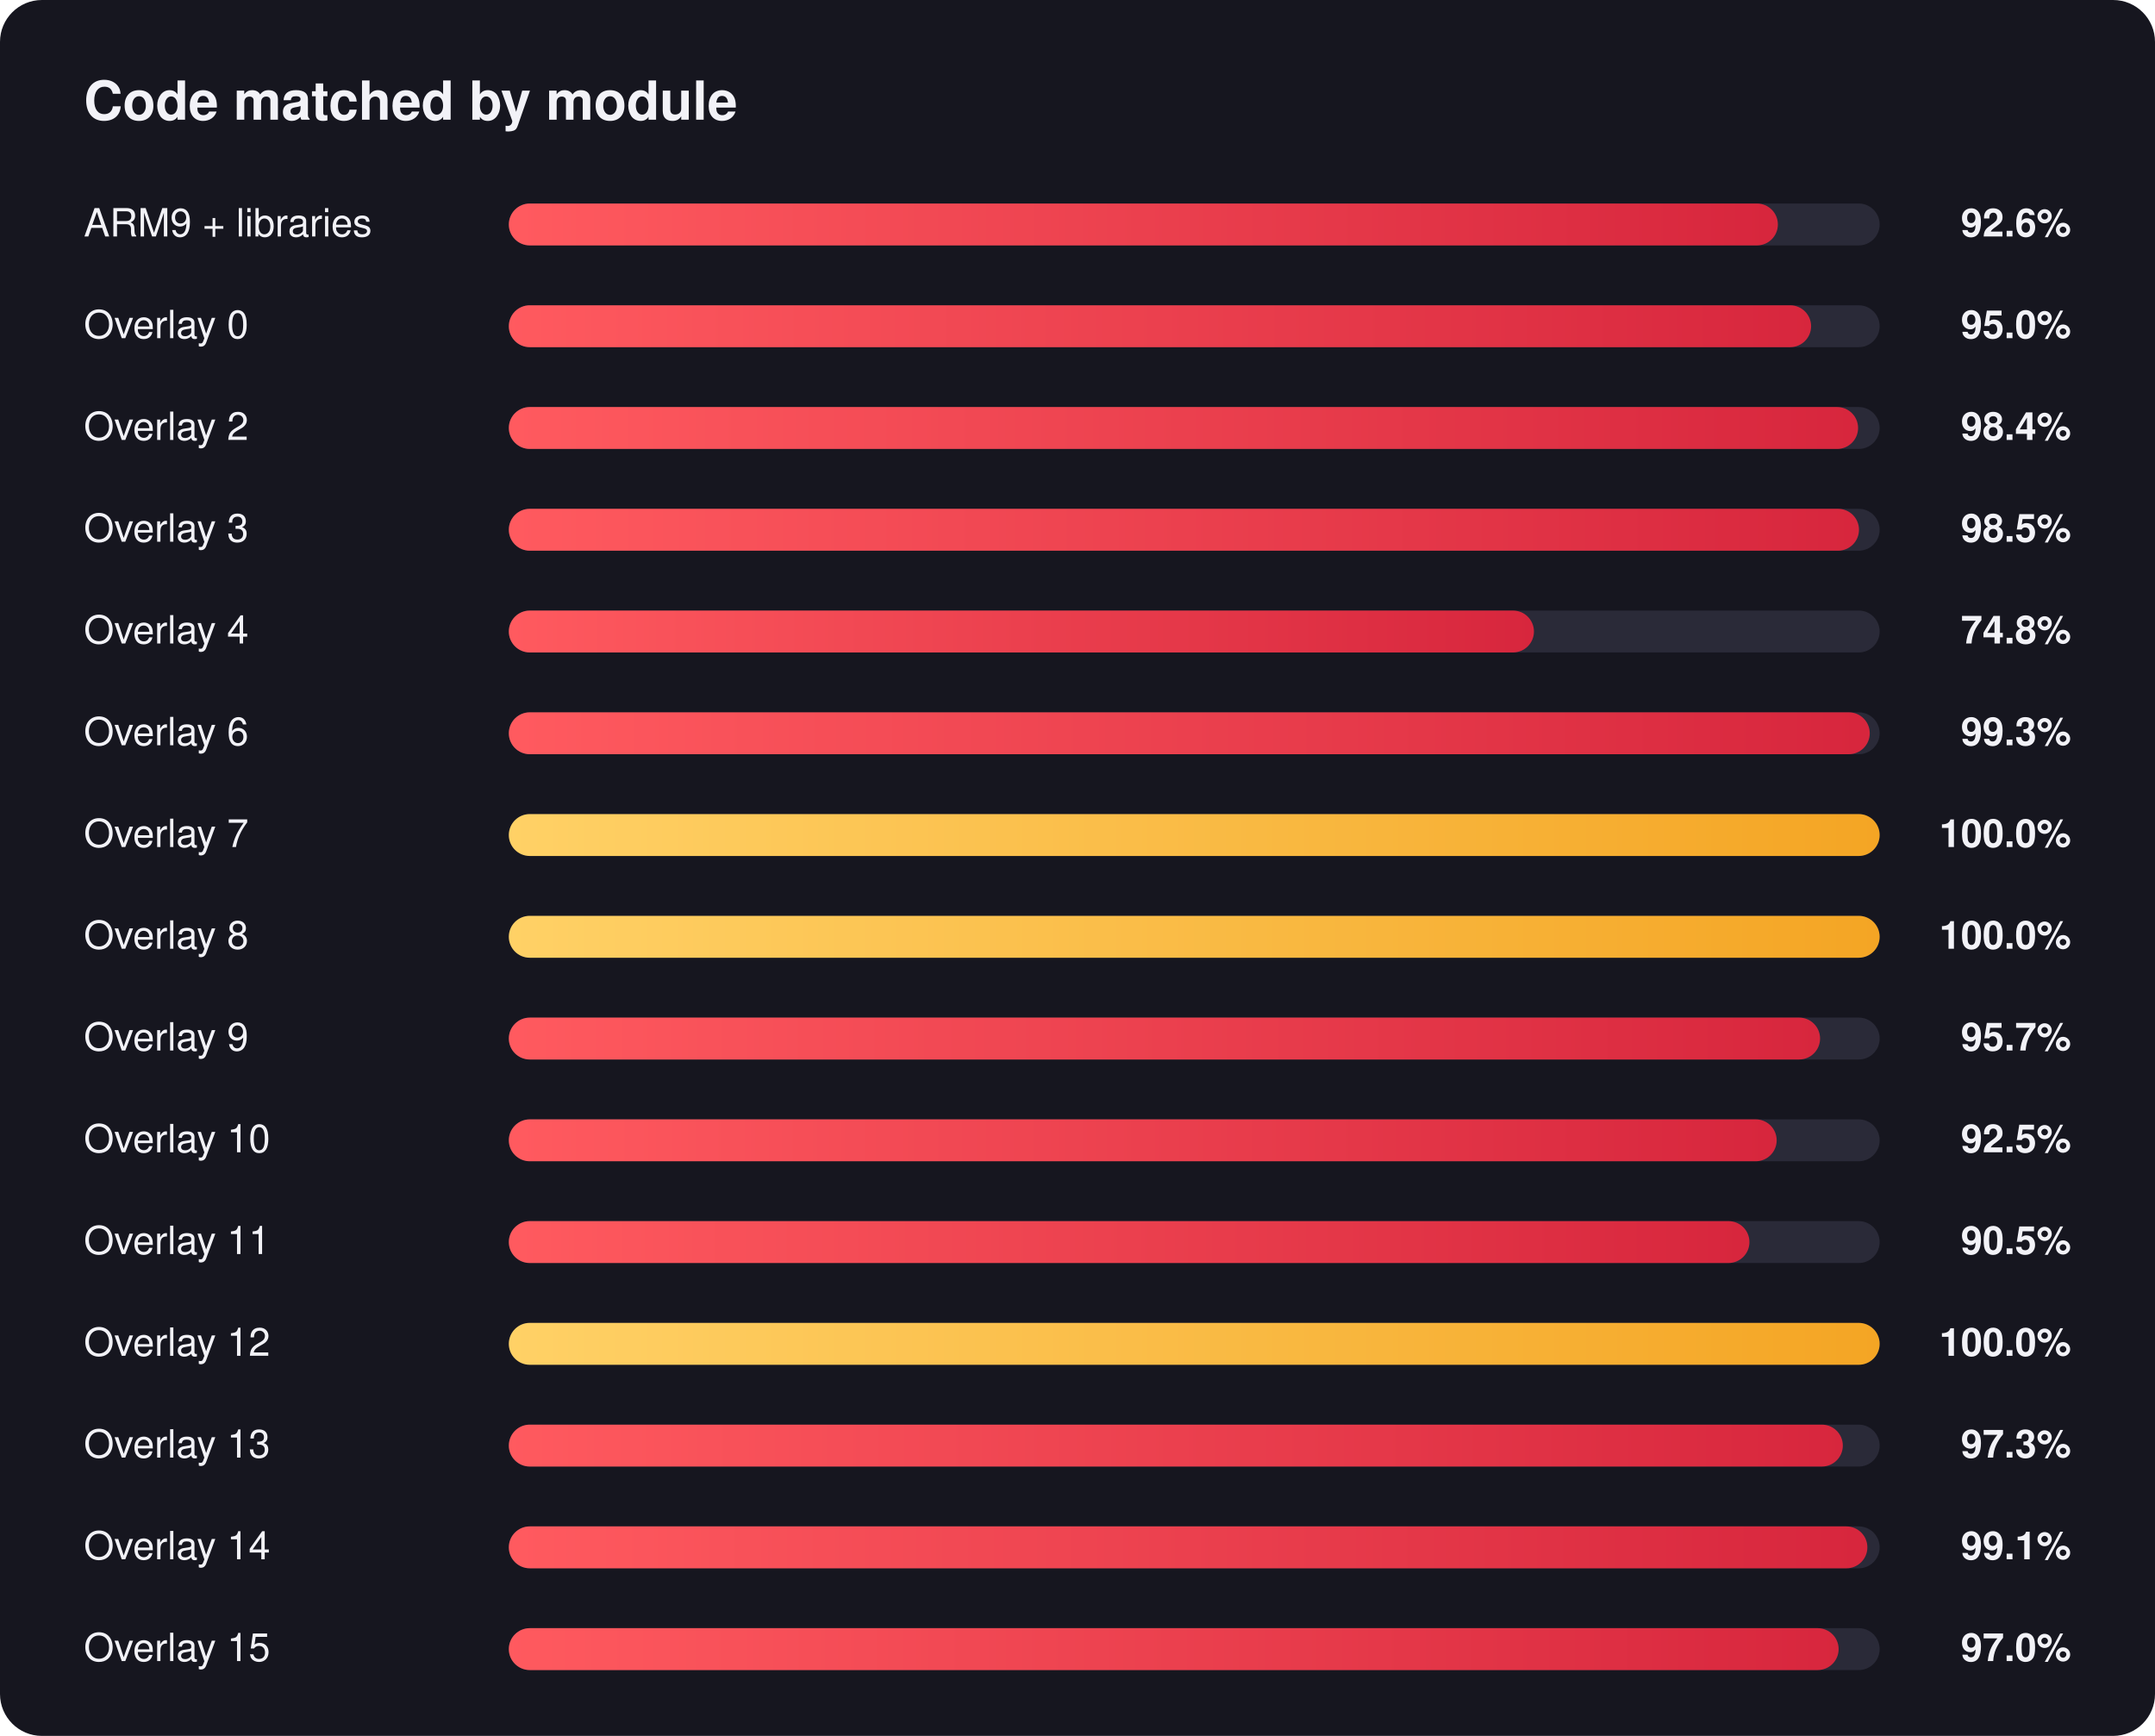
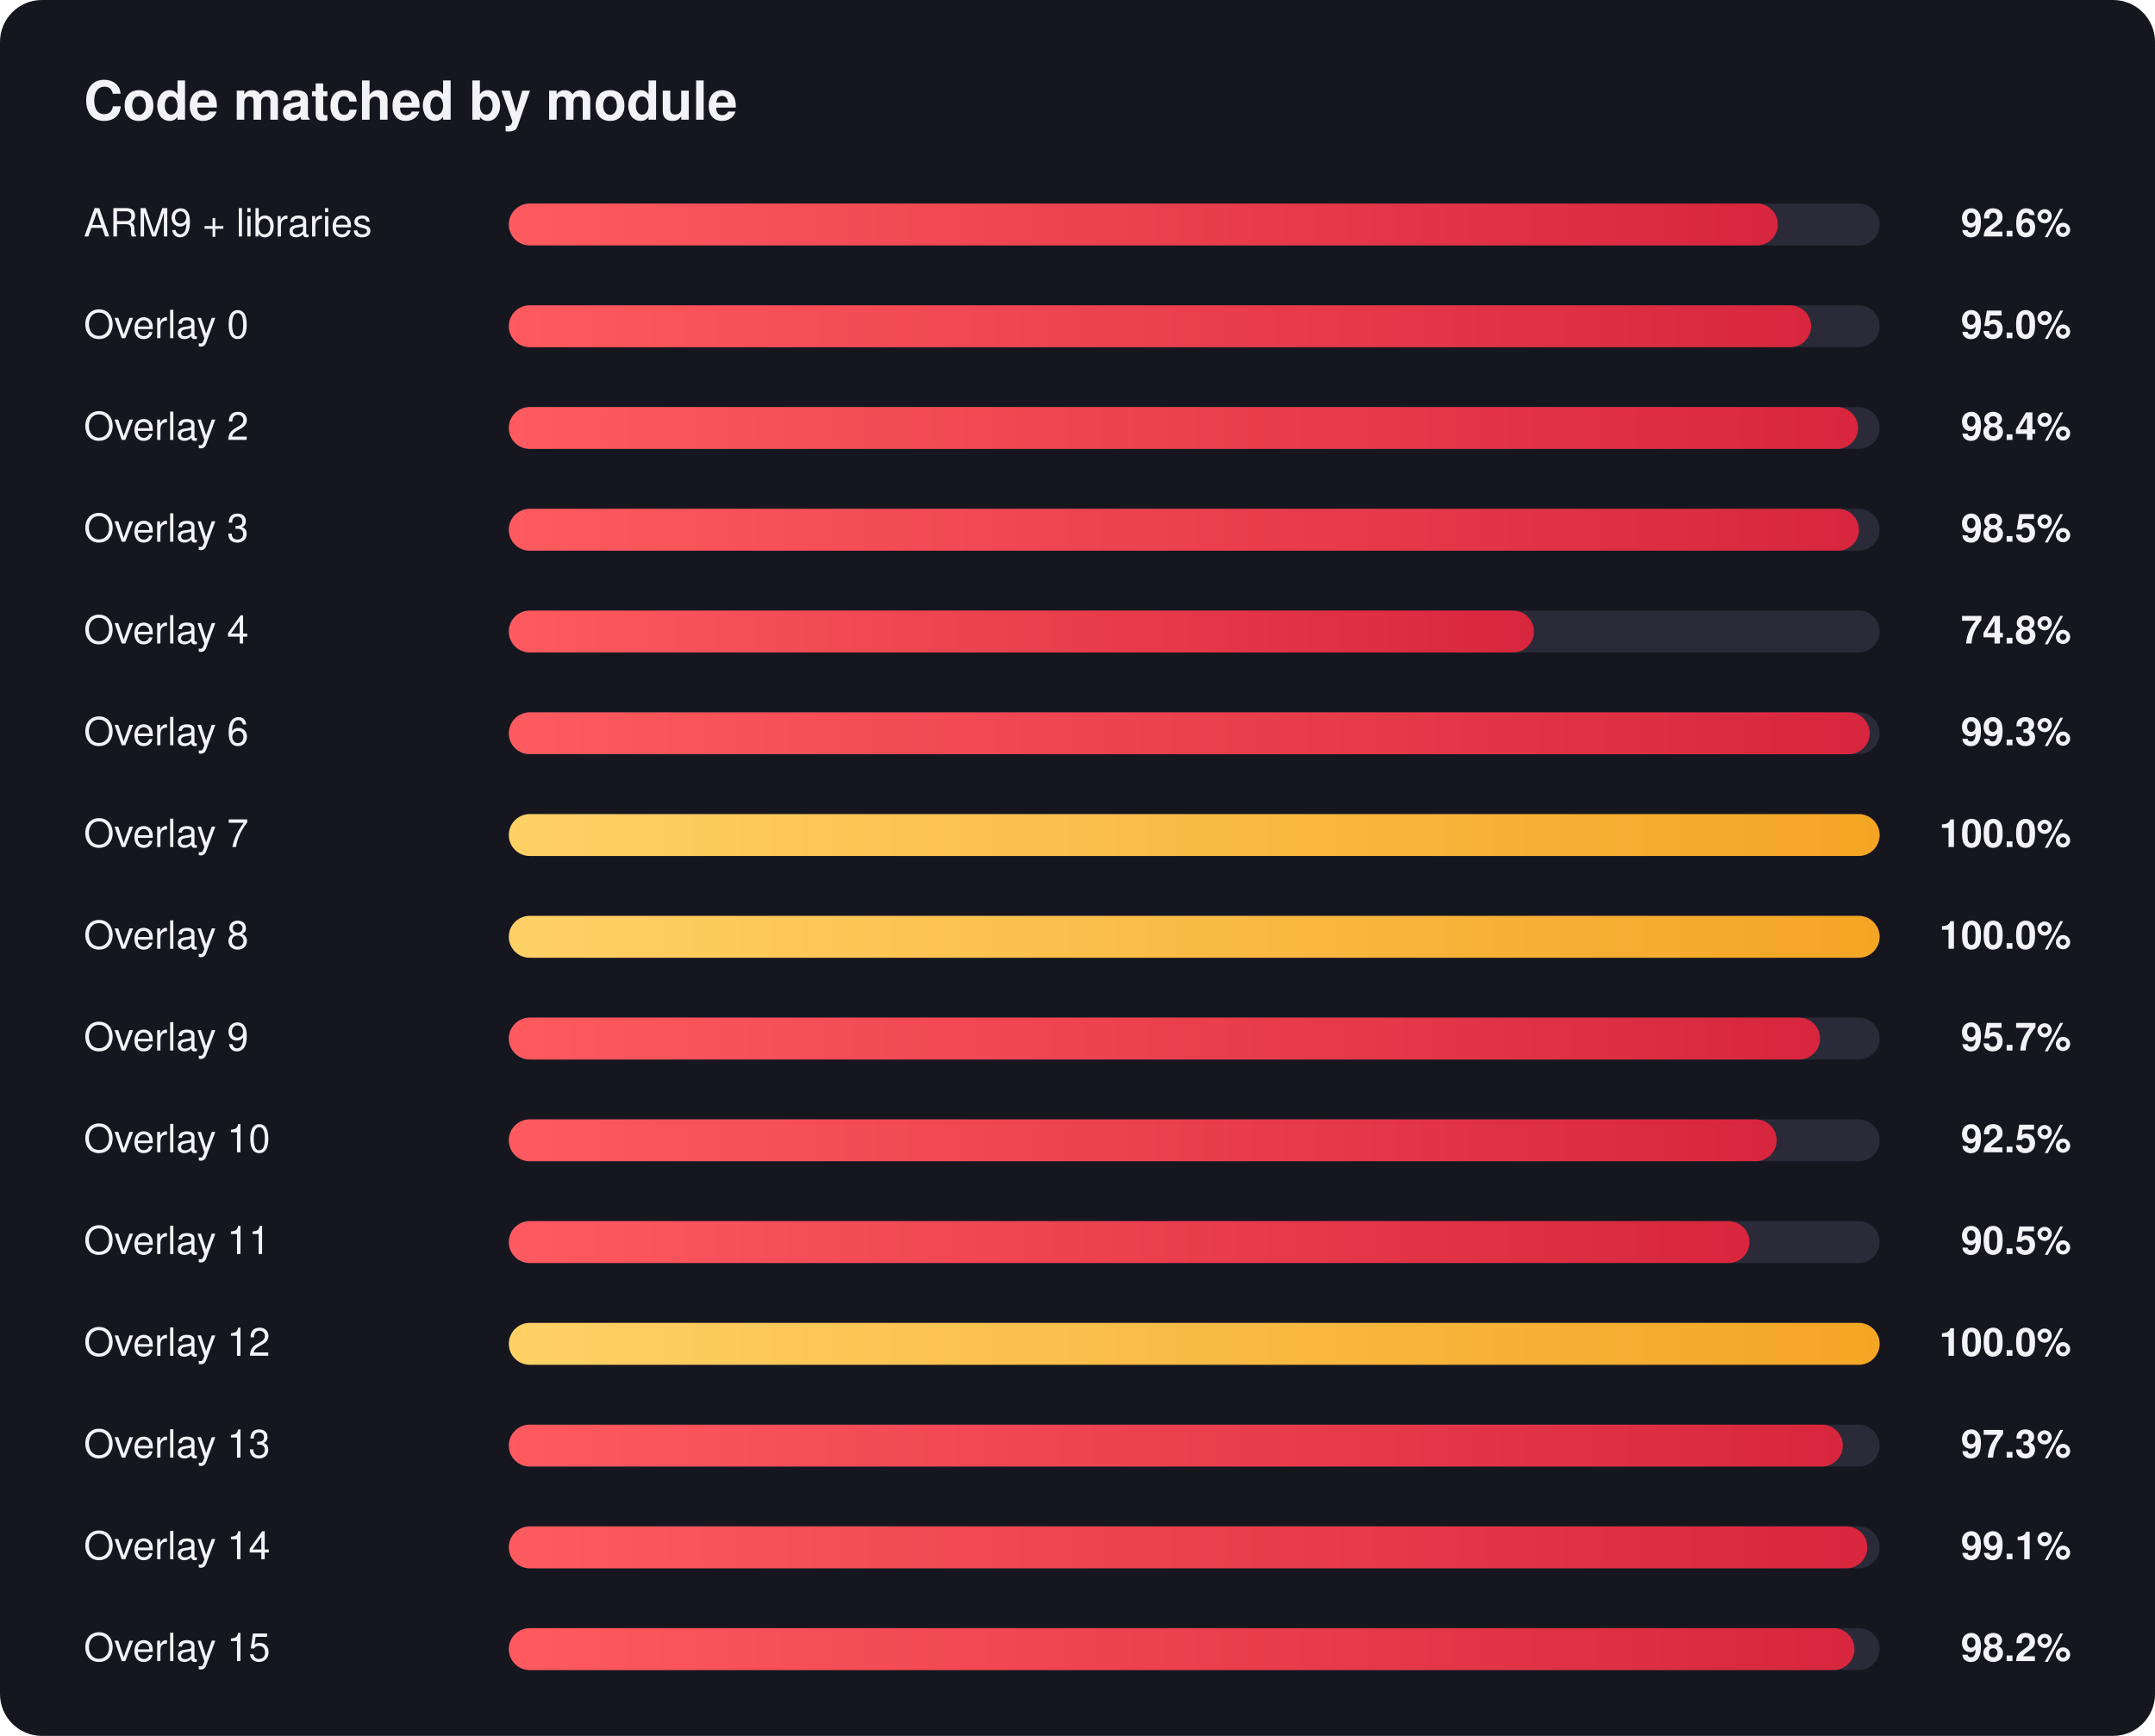
<svg xmlns="http://www.w3.org/2000/svg" width="720" height="580" viewBox="0 0 720 580" font-family="Segoe UI, Helvetica, Arial, sans-serif">
  <defs>
    <linearGradient id="red" x1="0" x2="1" y1="0" y2="0">
      <stop offset="0" stop-color="#ff5a5f" />
      <stop offset="1" stop-color="#d7263d" />
    </linearGradient>
    <linearGradient id="gold" x1="0" x2="1" y1="0" y2="0">
      <stop offset="0" stop-color="#ffd166" />
      <stop offset="1" stop-color="#f4a524" />
    </linearGradient>
  </defs>
  <rect width="720" height="580" rx="14" fill="#16161f" />
  <text x="28" y="40" fill="#f2f2f7" font-size="18" font-weight="700">Code matched by module</text>
  <text x="28" y="79" fill="#f2f2f7" font-size="13">ARM9 + libraries</text>
  <text x="692" y="79" fill="#f2f2f7" font-size="13" font-weight="600" text-anchor="end">92.6%</text>
  <rect x="170" y="68" width="458" height="14" rx="7.0" fill="#2a2a38" />
  <rect x="170" y="68" width="424.0" height="14" rx="7.0" fill="url(#red)" />
  <text x="28" y="113" fill="#f2f2f7" font-size="13">Overlay 0</text>
  <text x="692" y="113" fill="#f2f2f7" font-size="13" font-weight="600" text-anchor="end">95.0%</text>
  <rect x="170" y="102" width="458" height="14" rx="7.0" fill="#2a2a38" />
  <rect x="170" y="102" width="435.1" height="14" rx="7.0" fill="url(#red)" />
  <text x="28" y="147" fill="#f2f2f7" font-size="13">Overlay 2</text>
  <text x="692" y="147" fill="#f2f2f7" font-size="13" font-weight="600" text-anchor="end">98.4%</text>
  <rect x="170" y="136" width="458" height="14" rx="7.0" fill="#2a2a38" />
  <rect x="170" y="136" width="450.8" height="14" rx="7.0" fill="url(#red)" />
  <text x="28" y="181" fill="#f2f2f7" font-size="13">Overlay 3</text>
  <text x="692" y="181" fill="#f2f2f7" font-size="13" font-weight="600" text-anchor="end">98.5%</text>
  <rect x="170" y="170" width="458" height="14" rx="7.0" fill="#2a2a38" />
  <rect x="170" y="170" width="451.1" height="14" rx="7.0" fill="url(#red)" />
  <text x="28" y="215" fill="#f2f2f7" font-size="13">Overlay 4</text>
  <text x="692" y="215" fill="#f2f2f7" font-size="13" font-weight="600" text-anchor="end">74.8%</text>
  <rect x="170" y="204" width="458" height="14" rx="7.0" fill="#2a2a38" />
  <rect x="170" y="204" width="342.5" height="14" rx="7.0" fill="url(#red)" />
  <text x="28" y="249" fill="#f2f2f7" font-size="13">Overlay 6</text>
  <text x="692" y="249" fill="#f2f2f7" font-size="13" font-weight="600" text-anchor="end">99.3%</text>
  <rect x="170" y="238" width="458" height="14" rx="7.0" fill="#2a2a38" />
  <rect x="170" y="238" width="454.7" height="14" rx="7.0" fill="url(#red)" />
  <text x="28" y="283" fill="#f2f2f7" font-size="13">Overlay 7</text>
  <text x="692" y="283" fill="#f2f2f7" font-size="13" font-weight="600" text-anchor="end">100.0%</text>
  <rect x="170" y="272" width="458" height="14" rx="7.0" fill="#2a2a38" />
  <rect x="170" y="272" width="458.0" height="14" rx="7.0" fill="url(#gold)" />
  <text x="28" y="317" fill="#f2f2f7" font-size="13">Overlay 8</text>
  <text x="692" y="317" fill="#f2f2f7" font-size="13" font-weight="600" text-anchor="end">100.0%</text>
  <rect x="170" y="306" width="458" height="14" rx="7.0" fill="#2a2a38" />
  <rect x="170" y="306" width="458.0" height="14" rx="7.0" fill="url(#gold)" />
  <text x="28" y="351" fill="#f2f2f7" font-size="13">Overlay 9</text>
  <text x="692" y="351" fill="#f2f2f7" font-size="13" font-weight="600" text-anchor="end">95.7%</text>
  <rect x="170" y="340" width="458" height="14" rx="7.0" fill="#2a2a38" />
  <rect x="170" y="340" width="438.1" height="14" rx="7.0" fill="url(#red)" />
  <text x="28" y="385" fill="#f2f2f7" font-size="13">Overlay 10</text>
  <text x="692" y="385" fill="#f2f2f7" font-size="13" font-weight="600" text-anchor="end">92.5%</text>
  <rect x="170" y="374" width="458" height="14" rx="7.0" fill="#2a2a38" />
  <rect x="170" y="374" width="423.6" height="14" rx="7.0" fill="url(#red)" />
  <text x="28" y="419" fill="#f2f2f7" font-size="13">Overlay 11</text>
  <text x="692" y="419" fill="#f2f2f7" font-size="13" font-weight="600" text-anchor="end">90.5%</text>
  <rect x="170" y="408" width="458" height="14" rx="7.0" fill="#2a2a38" />
  <rect x="170" y="408" width="414.5" height="14" rx="7.0" fill="url(#red)" />
  <text x="28" y="453" fill="#f2f2f7" font-size="13">Overlay 12</text>
  <text x="692" y="453" fill="#f2f2f7" font-size="13" font-weight="600" text-anchor="end">100.0%</text>
  <rect x="170" y="442" width="458" height="14" rx="7.0" fill="#2a2a38" />
  <rect x="170" y="442" width="458.0" height="14" rx="7.0" fill="url(#gold)" />
  <text x="28" y="487" fill="#f2f2f7" font-size="13">Overlay 13</text>
  <text x="692" y="487" fill="#f2f2f7" font-size="13" font-weight="600" text-anchor="end">97.3%</text>
  <rect x="170" y="476" width="458" height="14" rx="7.0" fill="#2a2a38" />
  <rect x="170" y="476" width="445.7" height="14" rx="7.0" fill="url(#red)" />
  <text x="28" y="521" fill="#f2f2f7" font-size="13">Overlay 14</text>
  <text x="692" y="521" fill="#f2f2f7" font-size="13" font-weight="600" text-anchor="end">99.1%</text>
  <rect x="170" y="510" width="458" height="14" rx="7.0" fill="#2a2a38" />
  <rect x="170" y="510" width="453.9" height="14" rx="7.0" fill="url(#red)" />
  <text x="28" y="555" fill="#f2f2f7" font-size="13">Overlay 15</text>
-   <text x="692" y="555" fill="#f2f2f7" font-size="13" font-weight="600" text-anchor="end">97.0%</text>
+   <text x="692" y="555" fill="#f2f2f7" font-size="13" font-weight="600" text-anchor="end">98.2%</text>
  <rect x="170" y="544" width="458" height="14" rx="7.0" fill="#2a2a38" />
-   <rect x="170" y="544" width="444.3" height="14" rx="7.0" fill="url(#red)" />
+   <rect x="170" y="544" width="449.6" height="14" rx="7.0" fill="url(#red)" />
</svg>
